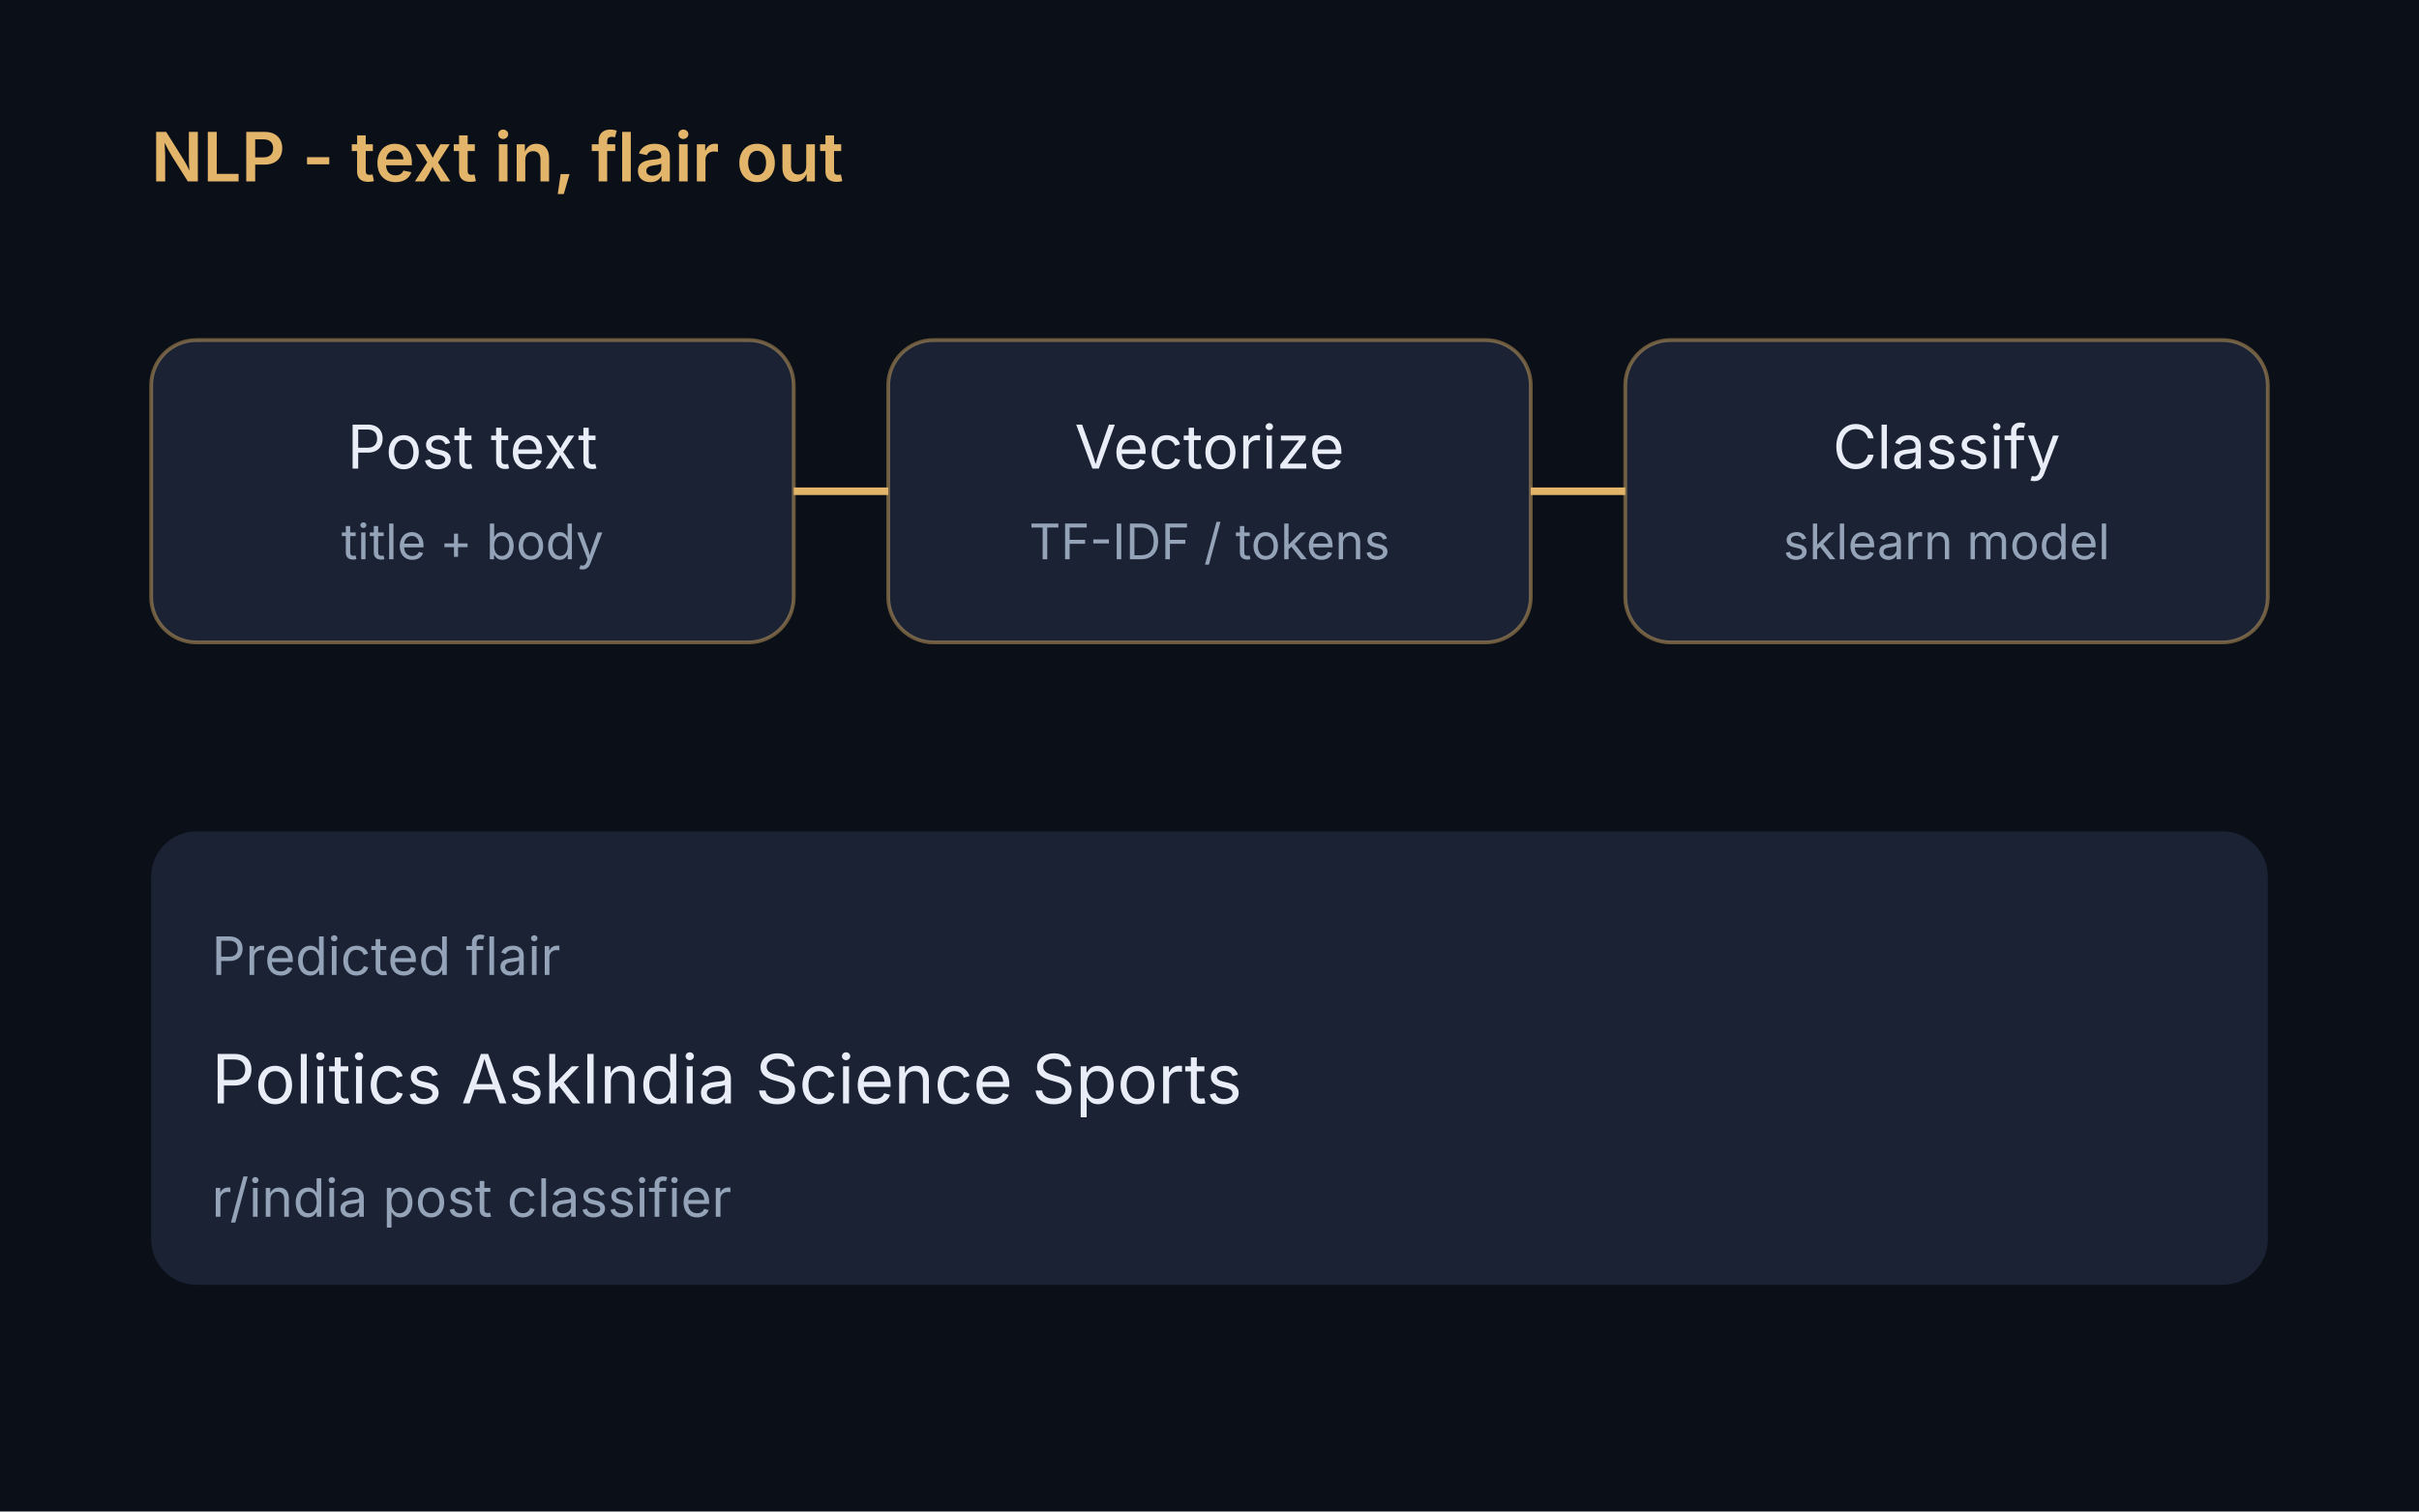
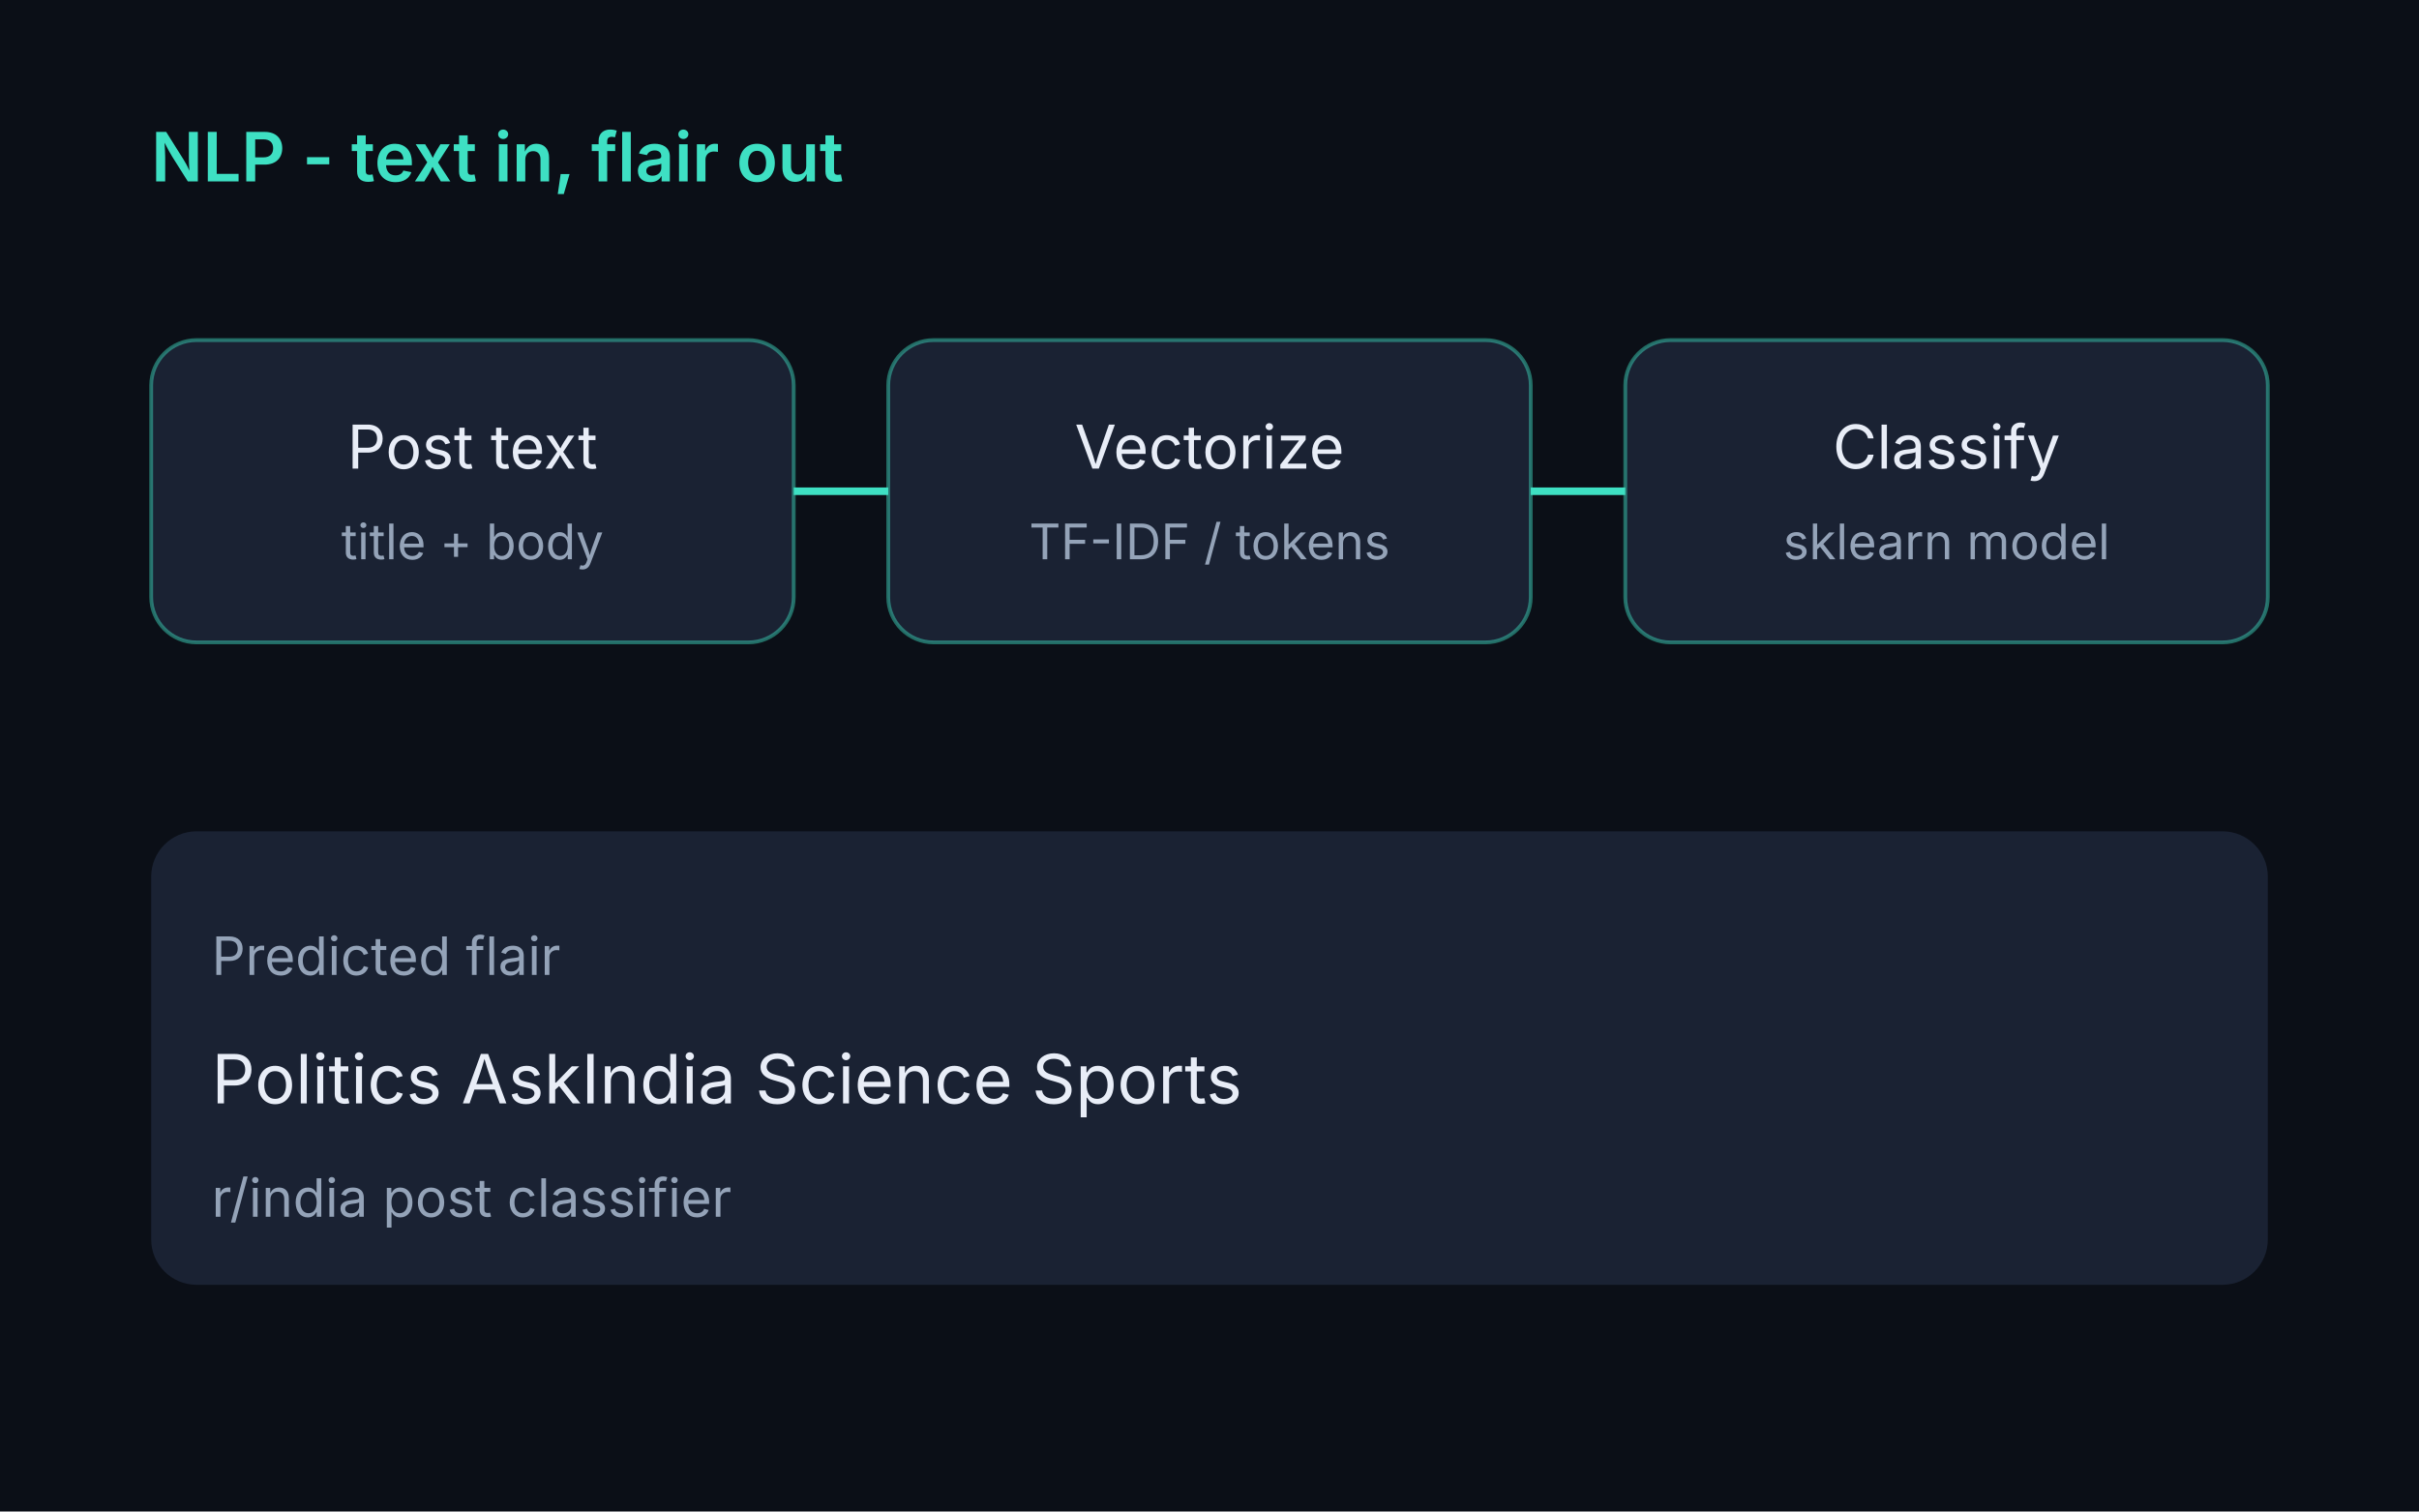
<svg xmlns="http://www.w3.org/2000/svg" width="640" height="400" viewBox="0 0 640 400" role="img" aria-label="NLP pipeline classifying Reddit post flair">
  <rect width="640" height="400" fill="#0b0f17" />
-   <text x="40" y="48" fill="#e2b56a" font-family="Inter, system-ui, sans-serif" font-size="18" font-weight="600">NLP - text in, flair out</text>
-   <rect x="40" y="90" width="170" height="80" rx="12" fill="#1a2233" stroke="#e2b56a" stroke-opacity="0.45" />
+   <text x="40" y="48" fill="#3ee0c3" font-family="Inter, system-ui, sans-serif" font-size="18" font-weight="600">NLP - text in, flair out</text>
+   <rect x="40" y="90" width="170" height="80" rx="12" fill="#1a2233" stroke="#3ee0c3" stroke-opacity="0.45" />
  <text x="125" y="124" text-anchor="middle" fill="#e8edf7" font-family="Inter, system-ui, sans-serif" font-size="16">Post text</text>
  <text x="125" y="148" text-anchor="middle" fill="#94a3b8" font-family="Inter, system-ui, sans-serif" font-size="13">title + body</text>
-   <rect x="235" y="90" width="170" height="80" rx="12" fill="#1a2233" stroke="#e2b56a" stroke-opacity="0.45" />
+   <rect x="235" y="90" width="170" height="80" rx="12" fill="#1a2233" stroke="#3ee0c3" stroke-opacity="0.45" />
  <text x="320" y="124" text-anchor="middle" fill="#e8edf7" font-family="Inter, system-ui, sans-serif" font-size="16">Vectorize</text>
  <text x="320" y="148" text-anchor="middle" fill="#94a3b8" font-family="Inter, system-ui, sans-serif" font-size="13">TF-IDF / tokens</text>
-   <rect x="430" y="90" width="170" height="80" rx="12" fill="#1a2233" stroke="#e2b56a" stroke-opacity="0.45" />
+   <rect x="430" y="90" width="170" height="80" rx="12" fill="#1a2233" stroke="#3ee0c3" stroke-opacity="0.45" />
  <text x="515" y="124" text-anchor="middle" fill="#e8edf7" font-family="Inter, system-ui, sans-serif" font-size="16">Classify</text>
  <text x="515" y="148" text-anchor="middle" fill="#94a3b8" font-family="Inter, system-ui, sans-serif" font-size="13">sklearn model</text>
-   <path d="M210 130h25" stroke="#e2b56a" stroke-width="2" />
-   <path d="M405 130h25" stroke="#e2b56a" stroke-width="2" />
+   <path d="M210 130h25" stroke="#3ee0c3" stroke-width="2" />
+   <path d="M405 130h25" stroke="#3ee0c3" stroke-width="2" />
  <rect x="40" y="220" width="560" height="120" rx="12" fill="#1a2233" />
  <text x="56" y="258" fill="#94a3b8" font-family="Inter, system-ui, sans-serif" font-size="14">Predicted flair</text>
  <text x="56" y="292" fill="#e8edf7" font-family="Inter, system-ui, sans-serif" font-size="18">Politics  AskIndia  Science  Sports</text>
  <text x="56" y="322" fill="#94a3b8" font-family="Inter, system-ui, sans-serif" font-size="14">r/india post classifier</text>
</svg>
